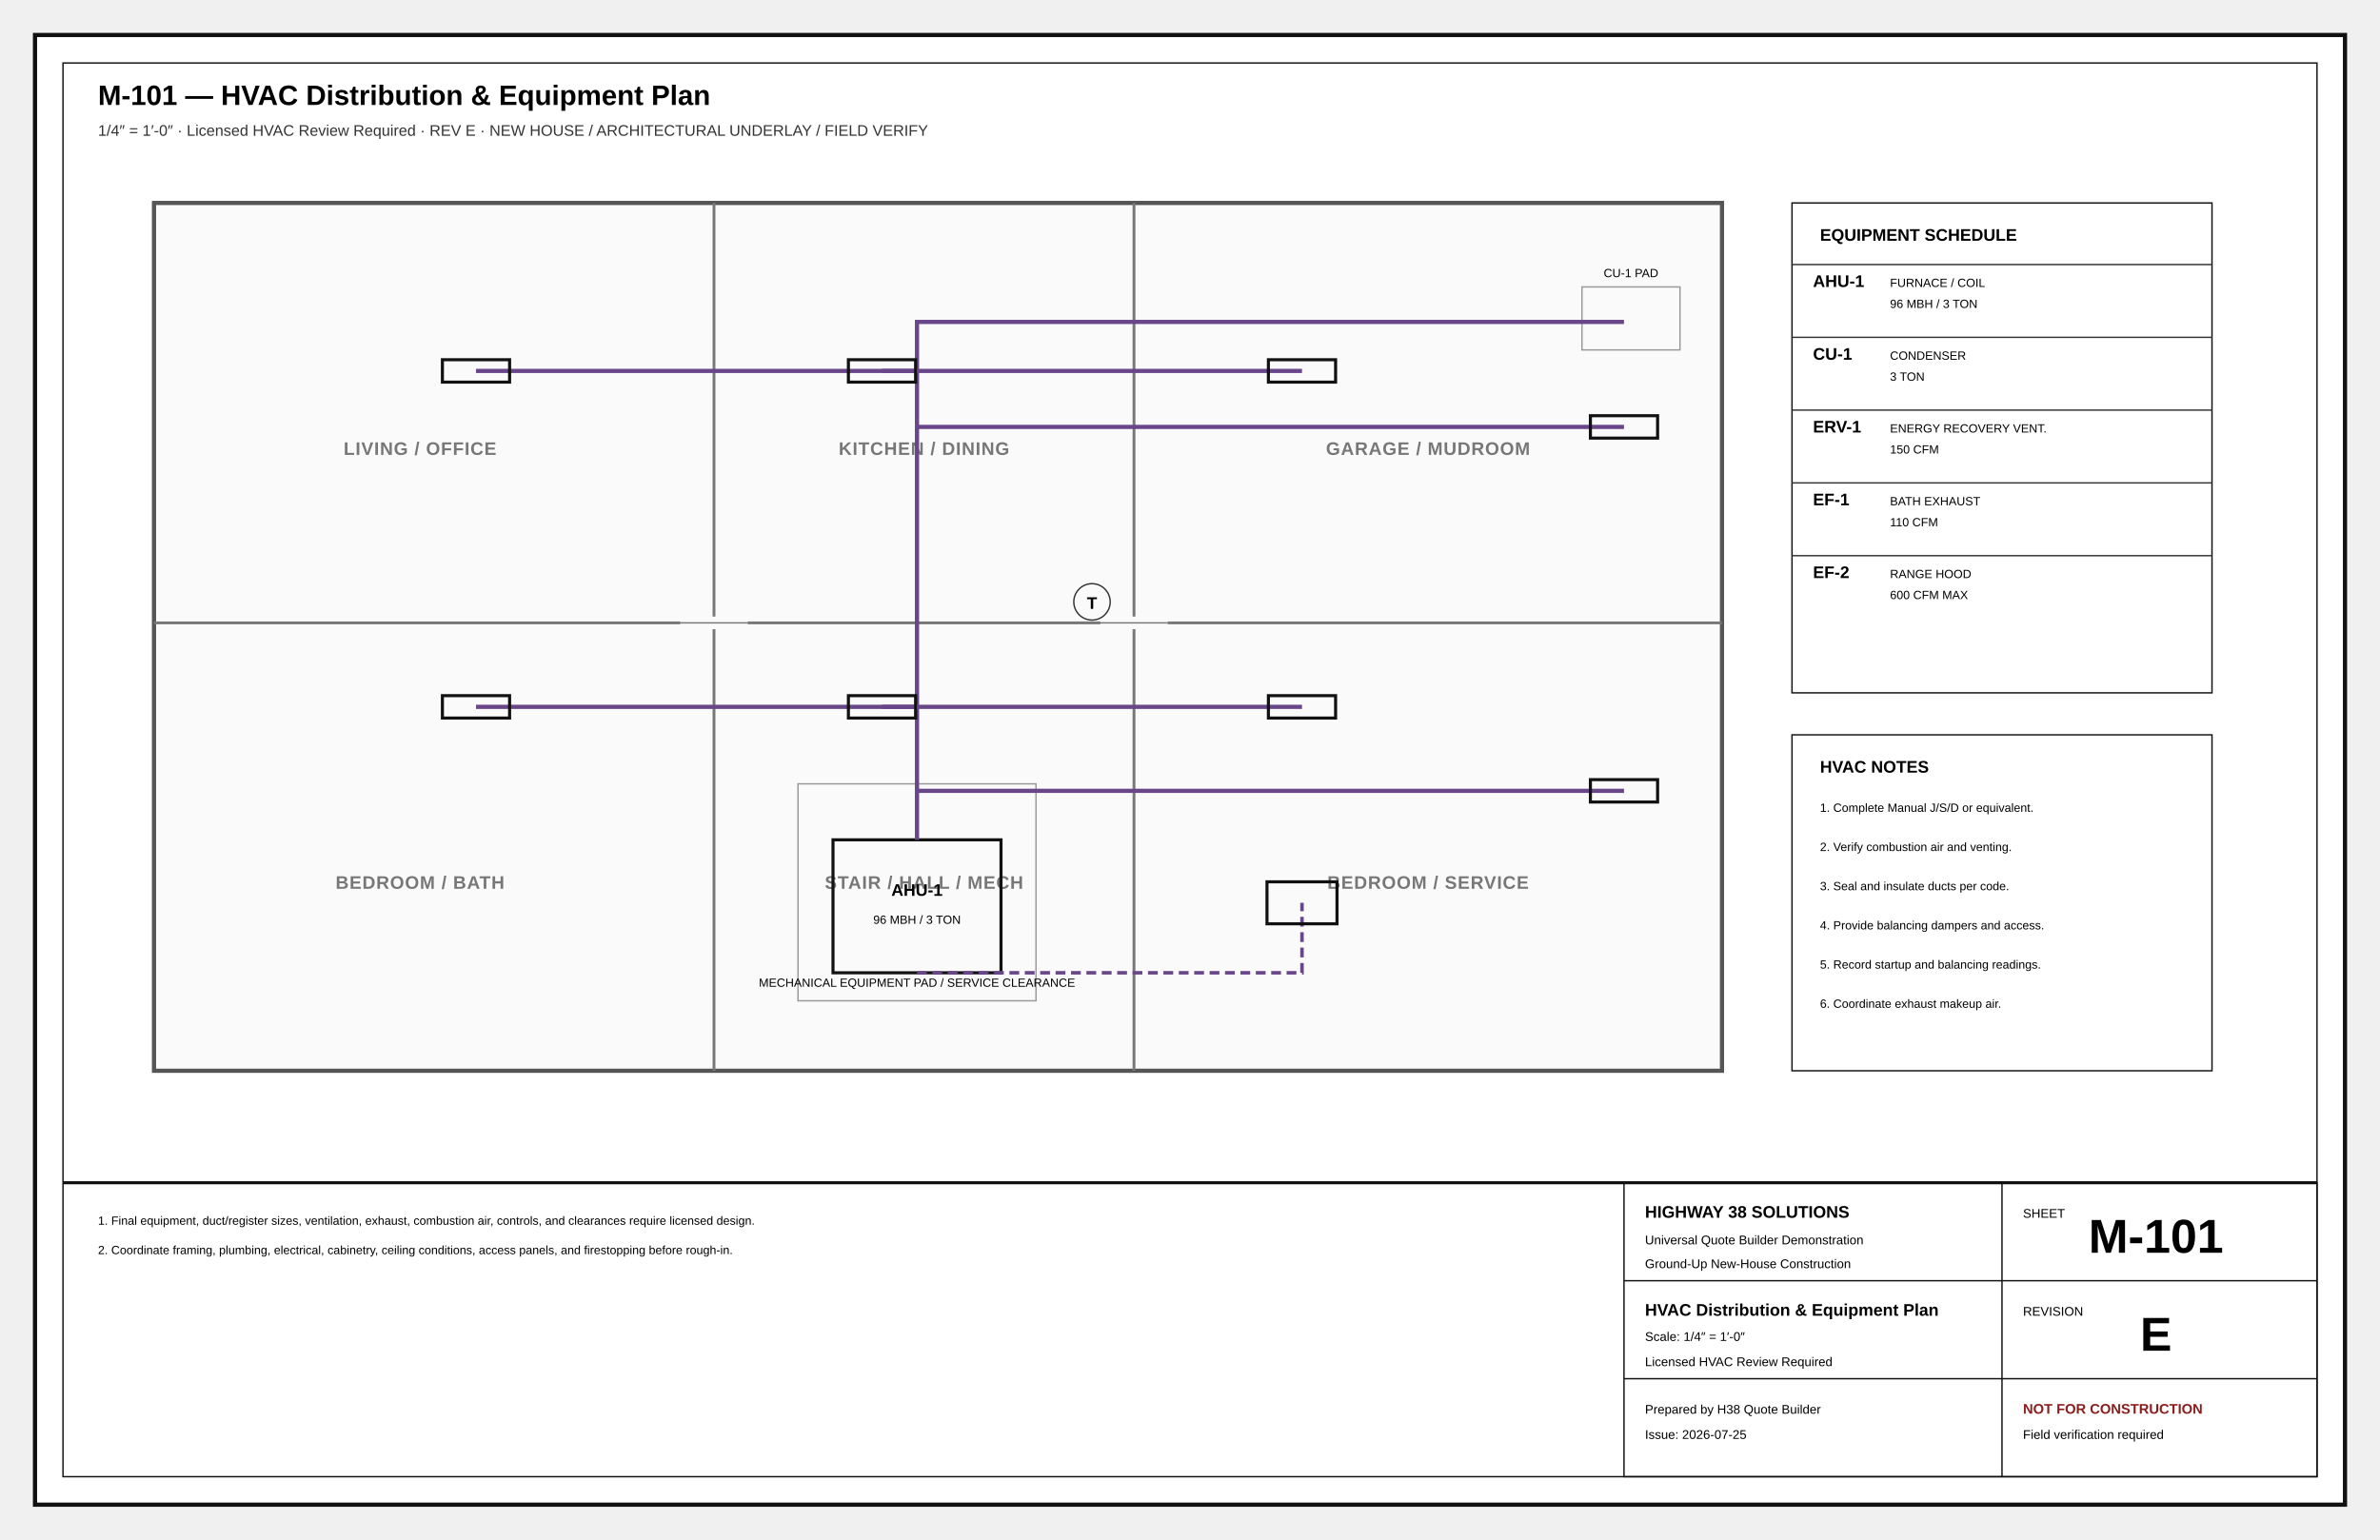
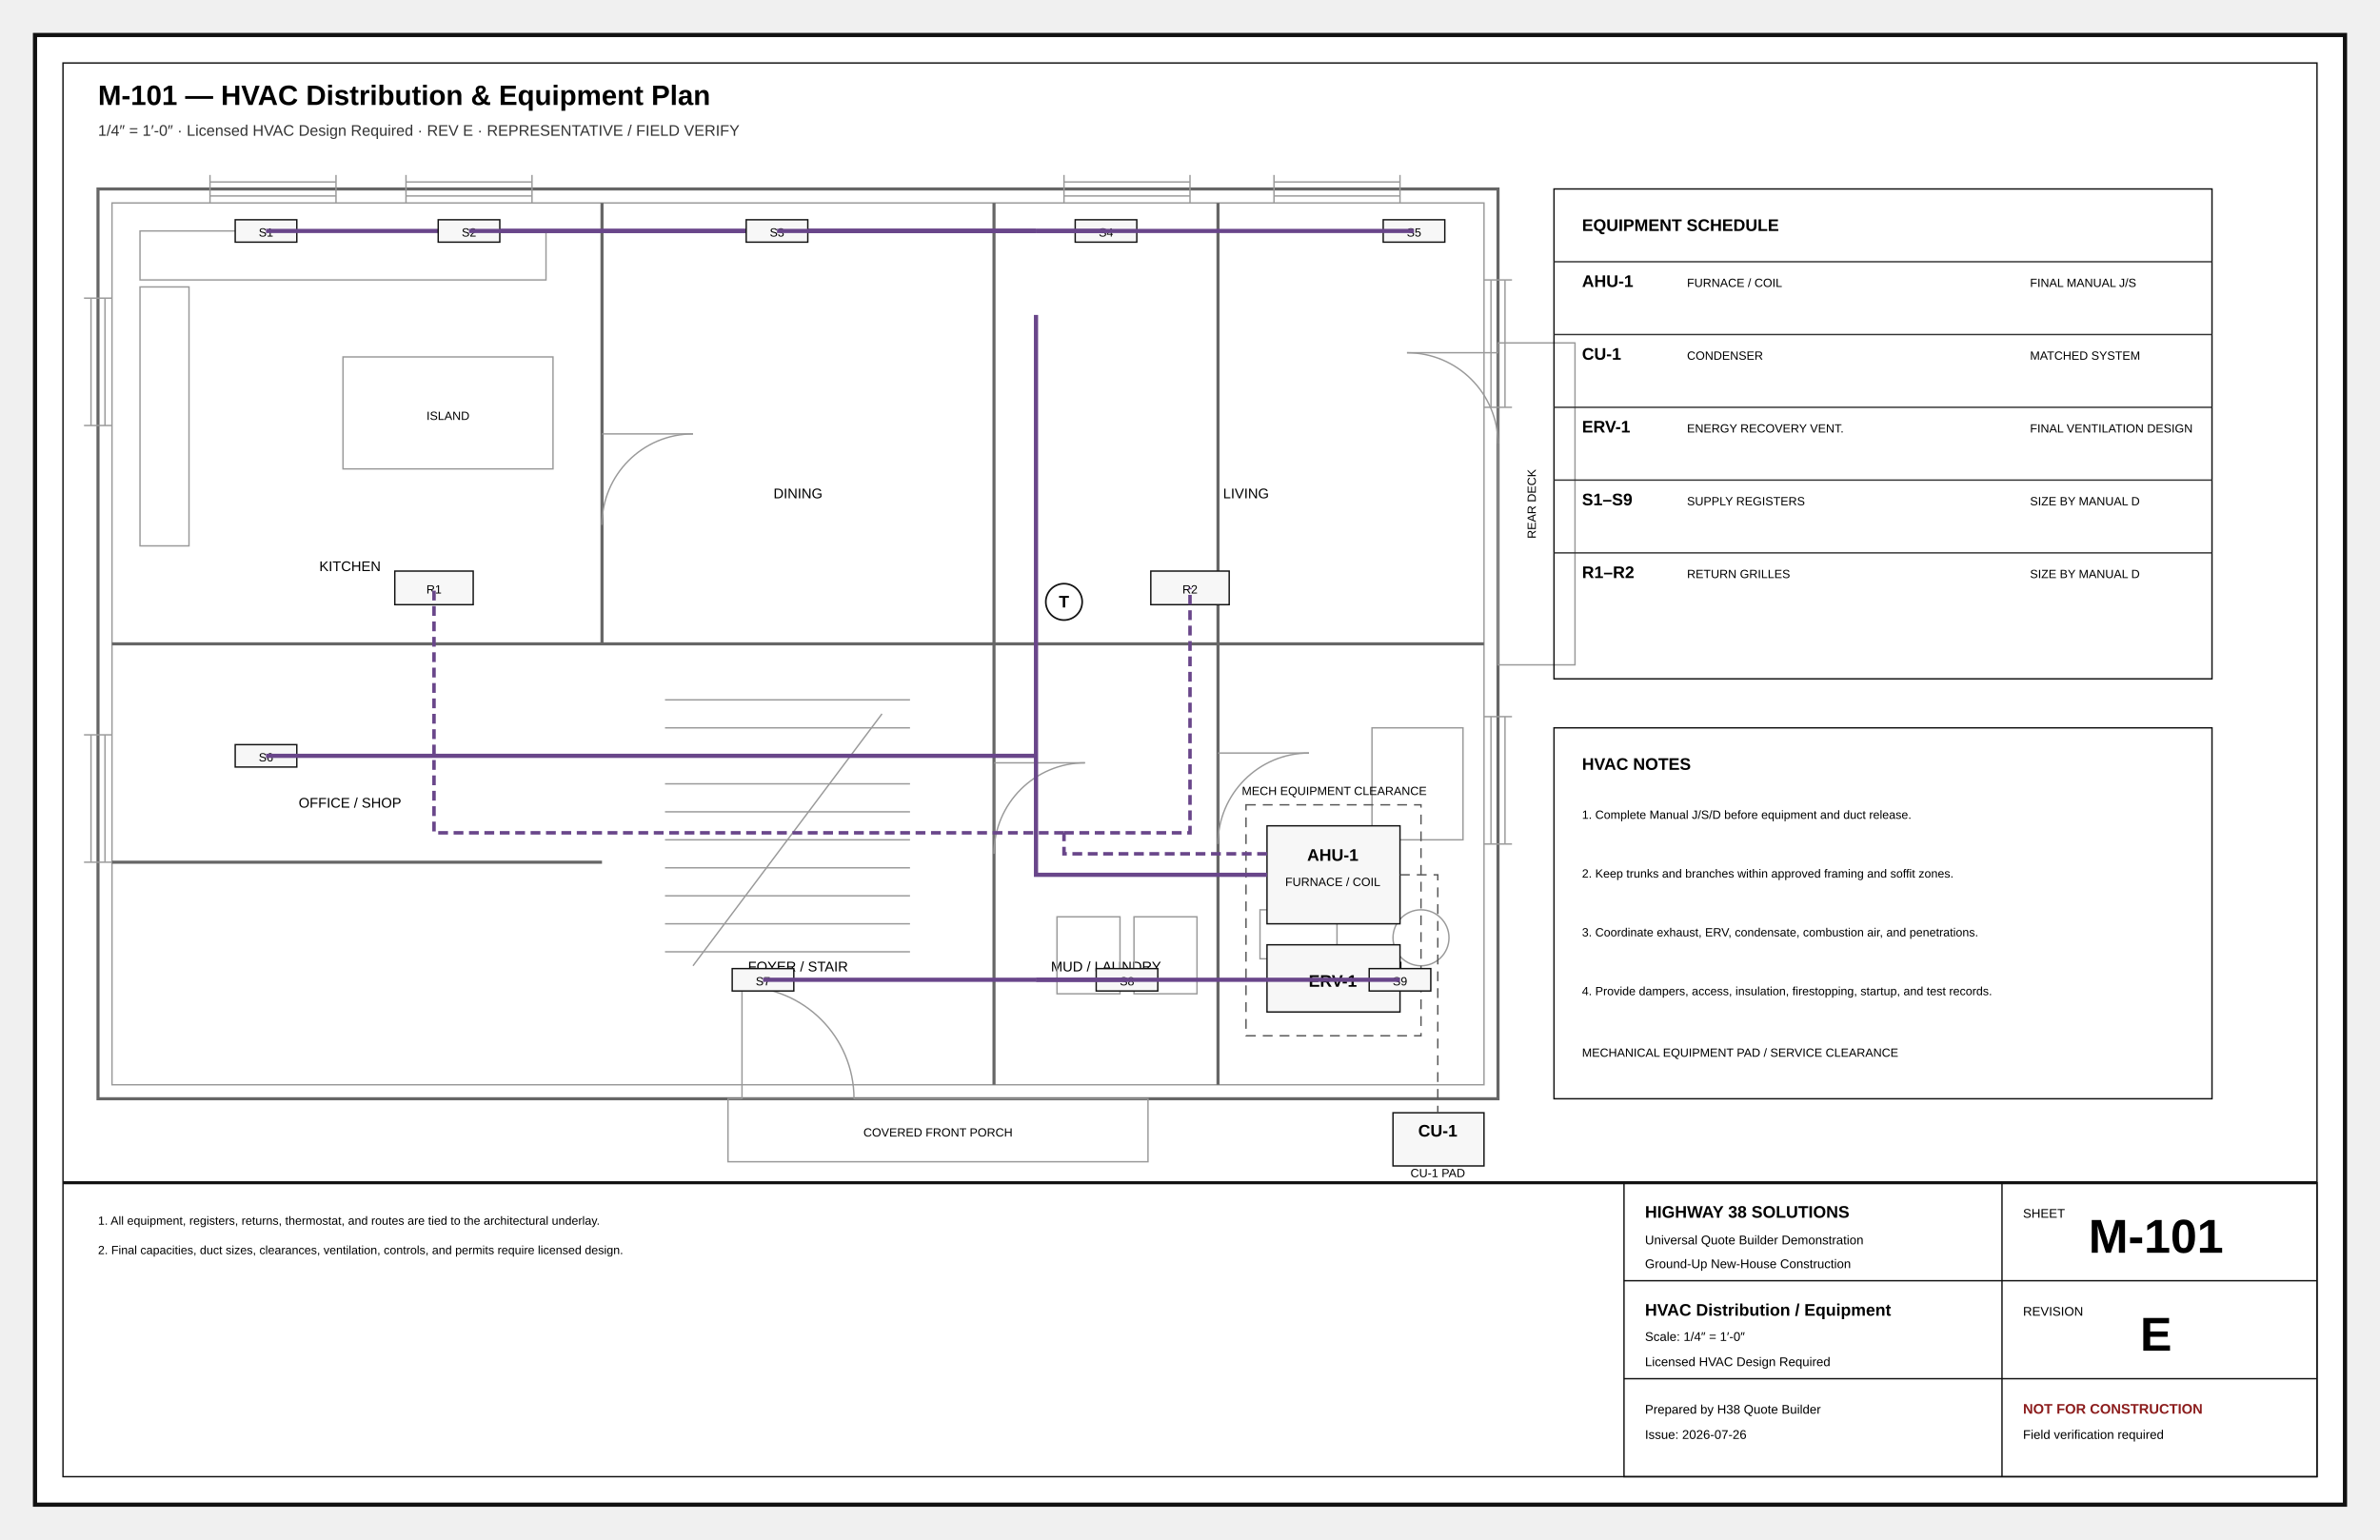
<svg xmlns="http://www.w3.org/2000/svg" width="17in" height="11in" viewBox="0 0 1700 1100" role="img">
  <defs>
    <marker id="arr" markerWidth="8" markerHeight="8" refX="5" refY="4" orient="auto">
      <path d="M0 0L8 4L0 8z" fill="#111" />
    </marker>
    <marker id="oa" markerWidth="9" markerHeight="9" refX="4.5" refY="4.5" orient="auto">
      <path d="M8 1L1 4.5L8 8" fill="none" stroke="#111" />
    </marker>
-     <pattern id="concrete" width="18" height="18" patternUnits="userSpaceOnUse">
-       <circle cx="4" cy="5" r="1" />
-       <circle cx="13" cy="12" r="1" />
-       <path d="M2 15l4-2M11 3l4-2" stroke="#666" stroke-width=".8" />
-     </pattern>
-     <pattern id="wood" width="12" height="12" patternUnits="userSpaceOnUse">
-       <path d="M0 12L12 0M-3 3L3-3M9 15L15 9" stroke="#777" stroke-width=".7" />
-     </pattern>
-     <pattern id="earth" width="18" height="12" patternUnits="userSpaceOnUse">
-       <path d="M0 10Q5 2 10 10T20 10" fill="none" stroke="#777" stroke-width=".8" />
-     </pattern>
  </defs>
-   <style>.border{fill:#fff;stroke:#111;stroke-width:3}.inner{fill:none;stroke:#111;stroke-width:1}.cut{fill:#fff;stroke:#050505;stroke-width:5}.outline{fill:none;stroke:#111;stroke-width:2.2}.object{fill:none;stroke:#111;stroke-width:1.5}.thin{fill:none;stroke:#333;stroke-width:1}.ext{fill:none;stroke:#666;stroke-width:.75}.hidden{fill:none;stroke:#555;stroke-width:1;stroke-dasharray:7 5}.center{fill:none;stroke:#777;stroke-width:.8;stroke-dasharray:13 4 2 4}.erase{stroke:#fff;stroke-width:11}.doorarc{fill:none;stroke:#555;stroke-width:1}.dimline{fill:none;stroke:#111;stroke-width:.8;marker-start:url(#oa);marker-end:url(#oa)}.leader{stroke:#111;stroke-width:1;marker-end:url(#arr)}.bubble{fill:#fff;stroke:#111;stroke-width:1.4}.bubbletxt{font:700 12px Arial}.txt{font:11px Arial}.tiny{font:8.5px Arial}.small{font:10px Arial}.dim{font:9px Arial}.room{font:700 13px Arial;letter-spacing:.04em}.title{font:700 20px Arial}.sub{font:11px Arial;fill:#333}.tb{font:9px Arial}.tbhead{font:700 12px Arial}.sheetno{font:700 34px Arial}.warn{font:700 10px Arial;fill:#8c1d1d}.grid{fill:#fff;stroke:#111;stroke-width:1.4}.gridtxt{font:700 13px Arial}.window{stroke:#111;stroke-width:1.4}.hot{fill:none;stroke:#ba2b2b;stroke-width:2}.cold{fill:none;stroke:#16729e;stroke-width:2}.waste{fill:none;stroke:#444;stroke-width:3}.vent{fill:none;stroke:#444;stroke-width:1.2;stroke-dasharray:5 4}.duct{fill:none;stroke:#69468a;stroke-width:3}.return{fill:none;stroke:#69468a;stroke-width:2.5;stroke-dasharray:7 4}.power{fill:#fff;stroke:#111;stroke-width:1.2}.light{fill:#fff;stroke:#111;stroke-width:1.2}.grade{fill:none;stroke:#286a3e;stroke-width:2}.contour{fill:none;stroke:#777;stroke-width:1}.property{fill:none;stroke:#111;stroke-width:2;stroke-dasharray:14 5}.setback{fill:none;stroke:#555;stroke-width:1;stroke-dasharray:6 4}.concrete{fill:url(#concrete);stroke:#111}.wood{fill:url(#wood);stroke:#111}.earth{fill:url(#earth);stroke:#111}</style>
-   <rect x="25" y="25" width="1650" height="1050" class="border" />
-   <rect x="45" y="45" width="1610" height="1010" class="inner" />
+   <style>
+ .border{fill:#fff;stroke:#111;stroke-width:3} .inner{fill:none;stroke:#111;stroke-width:1}
+ .cut{fill:#fff;stroke:#050505;stroke-width:5} .outline{fill:none;stroke:#111;stroke-width:2.2}
+ .object{fill:none;stroke:#111;stroke-width:1.4} .thin{fill:none;stroke:#333;stroke-width:1}
+ .hair{fill:none;stroke:#777;stroke-width:.7} .hidden{fill:none;stroke:#555;stroke-width:1;stroke-dasharray:7 5}
+ .center{fill:none;stroke:#777;stroke-width:.8;stroke-dasharray:13 4 2 4}
+ .under{fill:none;stroke:#999;stroke-width:1} .underheavy{fill:none;stroke:#666;stroke-width:2.2}
+ .dimline{fill:none;stroke:#111;stroke-width:.8;marker-start:url(#oa);marker-end:url(#oa)} .ext{fill:none;stroke:#666;stroke-width:.75}
+ .leader{fill:none;stroke:#111;stroke-width:1;marker-end:url(#arr)}
+ .duct{fill:none;stroke:#69468a;stroke-width:3} .return{fill:none;stroke:#69468a;stroke-width:2.5;stroke-dasharray:7 4}
+ .hot{fill:none;stroke:#ba2b2b;stroke-width:2} .cold{fill:none;stroke:#16729e;stroke-width:2}
+ .waste{fill:none;stroke:#444;stroke-width:3} .vent{fill:none;stroke:#444;stroke-width:1.2;stroke-dasharray:5 4}
+ .power{fill:none;stroke:#333;stroke-width:1.2} .circuit{fill:none;stroke:#777;stroke-width:1;stroke-dasharray:5 4}
+ .light{fill:#fff;stroke:#111;stroke-width:1.2} .fixture{fill:#fff;stroke:#111;stroke-width:1.2}
+ .casework{fill:#fff;stroke:#111;stroke-width:1.2} .filllight{fill:#f7f7f7;stroke:#111} .fillgray{fill:#eee;stroke:#111}
+ .title{font:700 20px Arial} .sub{font:11px Arial;fill:#333} .txt{font:11px Arial}
+ .small{font:10px Arial} .tiny{font:8.5px Arial} .dim{font:9px Arial}
+ .room{font:700 13px Arial;letter-spacing:.04em} .tb{font:9px Arial}
+ .tbhead{font:700 12px Arial} .sheetno{font:700 34px Arial}
+ .warn{font:700 10px Arial;fill:#8c1d1d} .bubbletxt{font:700 12px Arial}
+ </style>
+   <rect x="25" y="25" width="1650" height="1050" rx="0" class="border" />
+   <rect x="45" y="45" width="1610" height="1010" rx="0" class="inner" />
  <text x="70" y="75" class="title" text-anchor="start">M-101 — HVAC Distribution &amp; Equipment Plan</text>
-   <text x="70" y="97" class="sub" text-anchor="start">1/4″ = 1′-0″ · Licensed HVAC Review Required · REV E · NEW HOUSE / ARCHITECTURAL UNDERLAY / FIELD VERIFY</text>
+   <text x="70" y="97" class="sub" text-anchor="start">1/4″ = 1′-0″ · Licensed HVAC Design Required · REV E · REPRESENTATIVE / FIELD VERIFY</text>
  <g id="architectural-underlay">
-     <rect x="110" y="145" width="1120" height="620" fill="#fafafa" stroke="#555" stroke-width="3" />
-     <line x1="510" y1="145" x2="510" y2="765" stroke="#777" stroke-width="2" />
-     <line x1="810" y1="145" x2="810" y2="765" stroke="#777" stroke-width="2" />
-     <line x1="110" y1="445" x2="1230" y2="445" stroke="#777" stroke-width="2" />
-     <path d="M486 445h48M786 445h48" stroke="#fafafa" stroke-width="9" />
-     <path d="M486 445h48M786 445h48" stroke="#777" stroke-width="1" />
-     <text x="300" y="325" class="room" text-anchor="middle" fill="#777">LIVING / OFFICE</text>
-     <text x="660" y="325" class="room" text-anchor="middle" fill="#777">KITCHEN / DINING</text>
-     <text x="1020" y="325" class="room" text-anchor="middle" fill="#777">GARAGE / MUDROOM</text>
-     <text x="300" y="635" class="room" text-anchor="middle" fill="#777">BEDROOM / BATH</text>
-     <text x="660" y="635" class="room" text-anchor="middle" fill="#777">STAIR / HALL / MECH</text>
-     <text x="1020" y="635" class="room" text-anchor="middle" fill="#777">BEDROOM / SERVICE</text>
-     <rect x="570" y="560" width="170" height="155" fill="none" stroke="#999" />
-     <text x="655" y="705" class="tiny" text-anchor="middle">MECHANICAL EQUIPMENT PAD / SERVICE CLEARANCE</text>
-     <rect x="1130" y="205" width="70" height="45" fill="none" stroke="#999" />
-     <text x="1165" y="198" class="tiny" text-anchor="middle">CU-1 PAD</text>
+     <rect x="70" y="135" width="1000" height="650" rx="0" class="underheavy" />
+     <rect x="80" y="145" width="980" height="630" rx="0" class="under" />
+     <line x1="430" y1="145" x2="430" y2="460" class="underheavy" />
+     <line x1="710" y1="145" x2="710" y2="775" class="underheavy" />
+     <line x1="870" y1="145" x2="870" y2="775" class="underheavy" />
+     <line x1="80" y1="460" x2="1060" y2="460" class="underheavy" />
+     <line x1="80" y1="616" x2="430" y2="616" class="underheavy" />
+     <rect x="520" y="785" width="300" height="45" rx="0" class="under" />
+     <text x="670" y="812" class="tiny" text-anchor="middle">COVERED FRONT PORCH</text>
+     <rect x="1070" y="245" width="55" height="230" rx="0" class="under" />
+     <text x="1097" y="360" class="tiny" text-anchor="middle" transform="rotate(-90 1097 360)">REAR DECK</text>
+     <line x1="530" y1="785" x2="610" y2="785" class="hair" />
+     <line x1="530" y1="785" x2="530" y2="705" class="under" />
+     <path d="M530 705 A80 80 0 0 1 610 785" class="under" />
+     <line x1="430" y1="310" x2="430" y2="375" class="hair" />
+     <line x1="430" y1="310" x2="495" y2="310" class="under" />
+     <path d="M495 310 A65 65 0 0 0 430 375" class="under" />
+     <line x1="710" y1="545" x2="710" y2="610" class="hair" />
+     <line x1="710" y1="545" x2="775" y2="545" class="under" />
+     <path d="M775 545 A65 65 0 0 0 710 610" class="under" />
+     <line x1="870" y1="538" x2="870" y2="603" class="hair" />
+     <line x1="870" y1="538" x2="935" y2="538" class="under" />
+     <path d="M935 538 A65 65 0 0 0 870 603" class="under" />
+     <line x1="1070" y1="252" x2="1070" y2="317" class="hair" />
+     <line x1="1070" y1="252" x2="1005" y2="252" class="under" />
+     <path d="M1005 252 A65 65 0 0 1 1070 317" class="under" />
+     <line x1="150" y1="130" x2="240" y2="130" class="under" />
+     <line x1="150" y1="140" x2="240" y2="140" class="under" />
+     <line x1="150" y1="125" x2="150" y2="145" class="under" />
+     <line x1="240" y1="125" x2="240" y2="145" class="under" />
+     <line x1="290" y1="130" x2="380" y2="130" class="under" />
+     <line x1="290" y1="140" x2="380" y2="140" class="under" />
+     <line x1="290" y1="125" x2="290" y2="145" class="under" />
+     <line x1="380" y1="125" x2="380" y2="145" class="under" />
+     <line x1="760" y1="130" x2="850" y2="130" class="under" />
+     <line x1="760" y1="140" x2="850" y2="140" class="under" />
+     <line x1="760" y1="125" x2="760" y2="145" class="under" />
+     <line x1="850" y1="125" x2="850" y2="145" class="under" />
+     <line x1="910" y1="130" x2="1000" y2="130" class="under" />
+     <line x1="910" y1="140" x2="1000" y2="140" class="under" />
+     <line x1="910" y1="125" x2="910" y2="145" class="under" />
+     <line x1="1000" y1="125" x2="1000" y2="145" class="under" />
+     <line x1="65" y1="213" x2="65" y2="304" class="under" />
+     <line x1="75" y1="213" x2="75" y2="304" class="under" />
+     <line x1="60" y1="213" x2="80" y2="213" class="under" />
+     <line x1="60" y1="304" x2="80" y2="304" class="under" />
+     <line x1="65" y1="525" x2="65" y2="616" class="under" />
+     <line x1="75" y1="525" x2="75" y2="616" class="under" />
+     <line x1="60" y1="525" x2="80" y2="525" class="under" />
+     <line x1="60" y1="616" x2="80" y2="616" class="under" />
+     <line x1="1065" y1="200" x2="1065" y2="291" class="under" />
+     <line x1="1075" y1="200" x2="1075" y2="291" class="under" />
+     <line x1="1060" y1="200" x2="1080" y2="200" class="under" />
+     <line x1="1060" y1="291" x2="1080" y2="291" class="under" />
+     <line x1="1065" y1="512" x2="1065" y2="603" class="under" />
+     <line x1="1075" y1="512" x2="1075" y2="603" class="under" />
+     <line x1="1060" y1="512" x2="1080" y2="512" class="under" />
+     <line x1="1060" y1="603" x2="1080" y2="603" class="under" />
+     <text x="250" y="408" class="small" text-anchor="middle">KITCHEN</text>
+     <text x="570" y="356" class="small" text-anchor="middle">DINING</text>
+     <text x="890" y="356" class="small" text-anchor="middle">LIVING</text>
+     <text x="250" y="577" class="small" text-anchor="middle">OFFICE / SHOP</text>
+     <text x="570" y="694" class="small" text-anchor="middle">FOYER / STAIR</text>
+     <text x="790" y="694" class="small" text-anchor="middle">MUD / LAUNDRY</text>
+     <text x="970" y="694" class="small" text-anchor="middle">BATH / MECH</text>
+     <rect x="100" y="165" width="290" height="35" rx="0" class="under" />
+     <rect x="100" y="205" width="35" height="185" rx="0" class="under" />
+     <rect x="245" y="255" width="150" height="80" rx="0" class="under" />
+     <text x="320" y="300" class="tiny" text-anchor="middle">ISLAND</text>
+     <rect x="755" y="655" width="45" height="55" rx="0" class="under" />
+     <rect x="810" y="655" width="45" height="55" rx="0" class="under" />
+     <rect x="900" y="650" width="55" height="35" rx="0" class="under" />
+     <circle cx="1015" cy="670" r="20" class="under" />
+     <rect x="980" y="520" width="65" height="80" rx="0" class="under" />
+     <line x1="475" y1="500" x2="650" y2="500" class="under" />
+     <line x1="475" y1="520" x2="650" y2="520" class="under" />
+     <line x1="475" y1="540" x2="650" y2="540" class="under" />
+     <line x1="475" y1="560" x2="650" y2="560" class="under" />
+     <line x1="475" y1="580" x2="650" y2="580" class="under" />
+     <line x1="475" y1="600" x2="650" y2="600" class="under" />
+     <line x1="475" y1="620" x2="650" y2="620" class="under" />
+     <line x1="475" y1="640" x2="650" y2="640" class="under" />
+     <line x1="475" y1="660" x2="650" y2="660" class="under" />
+     <line x1="475" y1="680" x2="650" y2="680" class="under" />
+     <line x1="495" y1="690" x2="630" y2="510" class="under" />
  </g>
-   <rect x="595" y="600" width="120" height="95" class="outline" />
-   <text x="655" y="640" class="tbhead" text-anchor="middle">AHU-1</text>
-   <text x="655" y="660" class="tiny" text-anchor="middle">96 MBH / 3 TON</text>
-   <path d="M655 600V230H1160" class="duct" />
-   <path d="M655 265H340" class="duct" />
-   <rect x="316" y="257" width="48" height="16" class="outline" />
-   <path d="M655 505H340" class="duct" />
-   <rect x="316" y="497" width="48" height="16" class="outline" />
-   <path d="M655 265H630" class="duct" />
-   <rect x="606" y="257" width="48" height="16" class="outline" />
-   <path d="M655 505H630" class="duct" />
-   <rect x="606" y="497" width="48" height="16" class="outline" />
-   <path d="M655 265H930" class="duct" />
-   <rect x="906" y="257" width="48" height="16" class="outline" />
-   <path d="M655 505H930" class="duct" />
-   <rect x="906" y="497" width="48" height="16" class="outline" />
-   <path d="M655 305H1160" class="duct" />
-   <rect x="1136" y="297" width="48" height="16" class="outline" />
-   <path d="M655 565H1160" class="duct" />
-   <rect x="1136" y="557" width="48" height="16" class="outline" />
-   <path d="M655 695H930V645" class="return" />
-   <rect x="905" y="630" width="50" height="30" class="outline" />
-   <circle cx="780" cy="430" r="13" class="thin" />
-   <text x="780" y="435" class="tbhead" text-anchor="middle">T</text>
-   <rect x="1280" y="145" width="300" height="350" class="inner" />
-   <text x="1300" y="172" class="tbhead" text-anchor="start">EQUIPMENT SCHEDULE</text>
-   <line x1="1280" y1="189" x2="1580" y2="189" class="thin" />
-   <text x="1295" y="205" class="tbhead" text-anchor="start">AHU-1</text>
-   <text x="1350" y="205" class="tiny" text-anchor="start">FURNACE / COIL</text>
-   <text x="1350" y="220" class="tiny" text-anchor="start">96 MBH / 3 TON</text>
-   <line x1="1280" y1="241" x2="1580" y2="241" class="thin" />
-   <text x="1295" y="257" class="tbhead" text-anchor="start">CU-1</text>
-   <text x="1350" y="257" class="tiny" text-anchor="start">CONDENSER</text>
-   <text x="1350" y="272" class="tiny" text-anchor="start">3 TON</text>
-   <line x1="1280" y1="293" x2="1580" y2="293" class="thin" />
-   <text x="1295" y="309" class="tbhead" text-anchor="start">ERV-1</text>
-   <text x="1350" y="309" class="tiny" text-anchor="start">ENERGY RECOVERY VENT.</text>
-   <text x="1350" y="324" class="tiny" text-anchor="start">150 CFM</text>
-   <line x1="1280" y1="345" x2="1580" y2="345" class="thin" />
-   <text x="1295" y="361" class="tbhead" text-anchor="start">EF-1</text>
-   <text x="1350" y="361" class="tiny" text-anchor="start">BATH EXHAUST</text>
-   <text x="1350" y="376" class="tiny" text-anchor="start">110 CFM</text>
-   <line x1="1280" y1="397" x2="1580" y2="397" class="thin" />
-   <text x="1295" y="413" class="tbhead" text-anchor="start">EF-2</text>
-   <text x="1350" y="413" class="tiny" text-anchor="start">RANGE HOOD</text>
-   <text x="1350" y="428" class="tiny" text-anchor="start">600 CFM MAX</text>
-   <rect x="1280" y="525" width="300" height="240" class="inner" />
-   <text x="1300" y="552" class="tbhead" text-anchor="start">HVAC NOTES</text>
-   <text x="1300" y="580" class="tiny" text-anchor="start">1. Complete Manual J/S/D or equivalent.</text>
-   <text x="1300" y="608" class="tiny" text-anchor="start">2. Verify combustion air and venting.</text>
-   <text x="1300" y="636" class="tiny" text-anchor="start">3. Seal and insulate ducts per code.</text>
-   <text x="1300" y="664" class="tiny" text-anchor="start">4. Provide balancing dampers and access.</text>
-   <text x="1300" y="692" class="tiny" text-anchor="start">5. Record startup and balancing readings.</text>
-   <text x="1300" y="720" class="tiny" text-anchor="start">6. Coordinate exhaust makeup air.</text>
-   <text x="70" y="875" class="tiny" text-anchor="start">1. Final equipment, duct/register sizes, ventilation, exhaust, combustion air, controls, and clearances require licensed design.</text>
-   <text x="70" y="896" class="tiny" text-anchor="start">2. Coordinate framing, plumbing, electrical, cabinetry, ceiling conditions, access panels, and firestopping before rough-in.</text>
+   <rect x="905" y="590" width="95" height="70" rx="0" class="filllight" />
+   <text x="952" y="615" class="tbhead" text-anchor="middle">AHU-1</text>
+   <text x="952" y="633" class="tiny" text-anchor="middle">FURNACE / COIL</text>
+   <rect x="905" y="675" width="95" height="48" rx="0" class="filllight" />
+   <text x="952" y="705" class="tbhead" text-anchor="middle">ERV-1</text>
+   <rect x="890" y="575" width="125" height="165" rx="0" class="hidden" />
+   <text x="887" y="568" class="tiny" text-anchor="start">MECH EQUIPMENT CLEARANCE</text>
+   <rect x="995" y="795" width="65" height="38" rx="0" class="filllight" />
+   <text x="1027" y="812" class="tbhead" text-anchor="middle">CU-1</text>
+   <text x="1027" y="841" class="tiny" text-anchor="middle">CU-1 PAD</text>
+   <path d="M1000 625 H1027 V795" class="hidden" />
+   <path d="M905 625 H740 V225" class="duct" />
+   <path d="M905 610 H760 V595" class="return" />
+   <rect x="168" y="157" width="44" height="16" rx="0" class="filllight" />
+   <text x="190" y="169" class="tiny" text-anchor="middle">S1</text>
+   <path d="M740 165 H190" class="duct" />
+   <rect x="313" y="157" width="44" height="16" rx="0" class="filllight" />
+   <text x="335" y="169" class="tiny" text-anchor="middle">S2</text>
+   <path d="M740 165 H335" class="duct" />
+   <rect x="533" y="157" width="44" height="16" rx="0" class="filllight" />
+   <text x="555" y="169" class="tiny" text-anchor="middle">S3</text>
+   <path d="M740 165 H555" class="duct" />
+   <rect x="768" y="157" width="44" height="16" rx="0" class="filllight" />
+   <text x="790" y="169" class="tiny" text-anchor="middle">S4</text>
+   <path d="M740 165 H790" class="duct" />
+   <rect x="988" y="157" width="44" height="16" rx="0" class="filllight" />
+   <text x="1010" y="169" class="tiny" text-anchor="middle">S5</text>
+   <path d="M740 165 H1010" class="duct" />
+   <rect x="168" y="532" width="44" height="16" rx="0" class="filllight" />
+   <text x="190" y="544" class="tiny" text-anchor="middle">S6</text>
+   <path d="M740 540 H190" class="duct" />
+   <rect x="523" y="692" width="44" height="16" rx="0" class="filllight" />
+   <text x="545" y="704" class="tiny" text-anchor="middle">S7</text>
+   <path d="M740 700 H545" class="duct" />
+   <rect x="783" y="692" width="44" height="16" rx="0" class="filllight" />
+   <text x="805" y="704" class="tiny" text-anchor="middle">S8</text>
+   <path d="M740 700 H805" class="duct" />
+   <rect x="978" y="692" width="44" height="16" rx="0" class="filllight" />
+   <text x="1000" y="704" class="tiny" text-anchor="middle">S9</text>
+   <path d="M740 700 H1000" class="duct" />
+   <rect x="282" y="408" width="56" height="24" rx="0" class="filllight" />
+   <text x="310" y="424" class="tiny" text-anchor="middle">R1</text>
+   <path d="M760 595 H310 V420" class="return" />
+   <rect x="822" y="408" width="56" height="24" rx="0" class="filllight" />
+   <text x="850" y="424" class="tiny" text-anchor="middle">R2</text>
+   <path d="M760 595 H850 V420" class="return" />
+   <circle cx="760" cy="430" r="13" class="fixture" />
+   <text x="760" y="434" class="tbhead" text-anchor="middle">T</text>
+   <rect x="1110" y="135" width="470" height="350" rx="0" class="inner" />
+   <text x="1130" y="165" class="tbhead" text-anchor="start">EQUIPMENT SCHEDULE</text>
+   <line x1="1110" y1="187" x2="1580" y2="187" class="thin" />
+   <text x="1130" y="205" class="tbhead" text-anchor="start">AHU-1</text>
+   <text x="1205" y="205" class="tiny" text-anchor="start">FURNACE / COIL</text>
+   <text x="1450" y="205" class="tiny" text-anchor="start">FINAL MANUAL J/S</text>
+   <line x1="1110" y1="239" x2="1580" y2="239" class="thin" />
+   <text x="1130" y="257" class="tbhead" text-anchor="start">CU-1</text>
+   <text x="1205" y="257" class="tiny" text-anchor="start">CONDENSER</text>
+   <text x="1450" y="257" class="tiny" text-anchor="start">MATCHED SYSTEM</text>
+   <line x1="1110" y1="291" x2="1580" y2="291" class="thin" />
+   <text x="1130" y="309" class="tbhead" text-anchor="start">ERV-1</text>
+   <text x="1205" y="309" class="tiny" text-anchor="start">ENERGY RECOVERY VENT.</text>
+   <text x="1450" y="309" class="tiny" text-anchor="start">FINAL VENTILATION DESIGN</text>
+   <line x1="1110" y1="343" x2="1580" y2="343" class="thin" />
+   <text x="1130" y="361" class="tbhead" text-anchor="start">S1–S9</text>
+   <text x="1205" y="361" class="tiny" text-anchor="start">SUPPLY REGISTERS</text>
+   <text x="1450" y="361" class="tiny" text-anchor="start">SIZE BY MANUAL D</text>
+   <line x1="1110" y1="395" x2="1580" y2="395" class="thin" />
+   <text x="1130" y="413" class="tbhead" text-anchor="start">R1–R2</text>
+   <text x="1205" y="413" class="tiny" text-anchor="start">RETURN GRILLES</text>
+   <text x="1450" y="413" class="tiny" text-anchor="start">SIZE BY MANUAL D</text>
+   <rect x="1110" y="520" width="470" height="265" rx="0" class="inner" />
+   <text x="1130" y="550" class="tbhead" text-anchor="start">HVAC NOTES</text>
+   <text x="1130" y="585" class="tiny" text-anchor="start">1. Complete Manual J/S/D before equipment and duct release.</text>
+   <text x="1130" y="627" class="tiny" text-anchor="start">2. Keep trunks and branches within approved framing and soffit zones.</text>
+   <text x="1130" y="669" class="tiny" text-anchor="start">3. Coordinate exhaust, ERV, condensate, combustion air, and penetrations.</text>
+   <text x="1130" y="711" class="tiny" text-anchor="start">4. Provide dampers, access, insulation, firestopping, startup, and test records.</text>
+   <text x="1130" y="755" class="tiny" text-anchor="start">MECHANICAL EQUIPMENT PAD / SERVICE CLEARANCE</text>
+   <text x="70" y="875" class="tiny" text-anchor="start">1. All equipment, registers, returns, thermostat, and routes are tied to the architectural underlay.</text>
+   <text x="70" y="896" class="tiny" text-anchor="start">2. Final capacities, duct sizes, clearances, ventilation, controls, and permits require licensed design.</text>
  <line x1="45" y1="845" x2="1655" y2="845" class="outline" />
-   <rect x="1160" y="845" width="495" height="210" class="inner" />
+   <rect x="1160" y="845" width="495" height="210" rx="0" class="inner" />
  <line x1="1160" y1="915" x2="1655" y2="915" class="inner" />
  <line x1="1430" y1="845" x2="1430" y2="1055" class="inner" />
  <line x1="1160" y1="985" x2="1655" y2="985" class="inner" />
  <text x="1175" y="870" class="tbhead" text-anchor="start">HIGHWAY 38 SOLUTIONS</text>
  <text x="1175" y="889" class="tb" text-anchor="start">Universal Quote Builder Demonstration</text>
  <text x="1175" y="906" class="tb" text-anchor="start">Ground-Up New-House Construction</text>
  <text x="1445" y="870" class="tb" text-anchor="start">SHEET</text>
  <text x="1540" y="895" class="sheetno" text-anchor="middle">M-101</text>
-   <text x="1175" y="940" class="tbhead" text-anchor="start">HVAC Distribution &amp; Equipment Plan</text>
+   <text x="1175" y="940" class="tbhead" text-anchor="start">HVAC Distribution / Equipment</text>
  <text x="1175" y="958" class="tb" text-anchor="start">Scale: 1/4″ = 1′-0″</text>
-   <text x="1175" y="976" class="tb" text-anchor="start">Licensed HVAC Review Required</text>
+   <text x="1175" y="976" class="tb" text-anchor="start">Licensed HVAC Design Required</text>
  <text x="1445" y="940" class="tb" text-anchor="start">REVISION</text>
  <text x="1540" y="965" class="sheetno" text-anchor="middle">E</text>
  <text x="1175" y="1010" class="tb" text-anchor="start">Prepared by H38 Quote Builder</text>
-   <text x="1175" y="1028" class="tb" text-anchor="start">Issue: 2026-07-25</text>
+   <text x="1175" y="1028" class="tb" text-anchor="start">Issue: 2026-07-26</text>
  <text x="1445" y="1010" class="warn" text-anchor="start">NOT FOR CONSTRUCTION</text>
  <text x="1445" y="1028" class="tb" text-anchor="start">Field verification required</text>
</svg>
